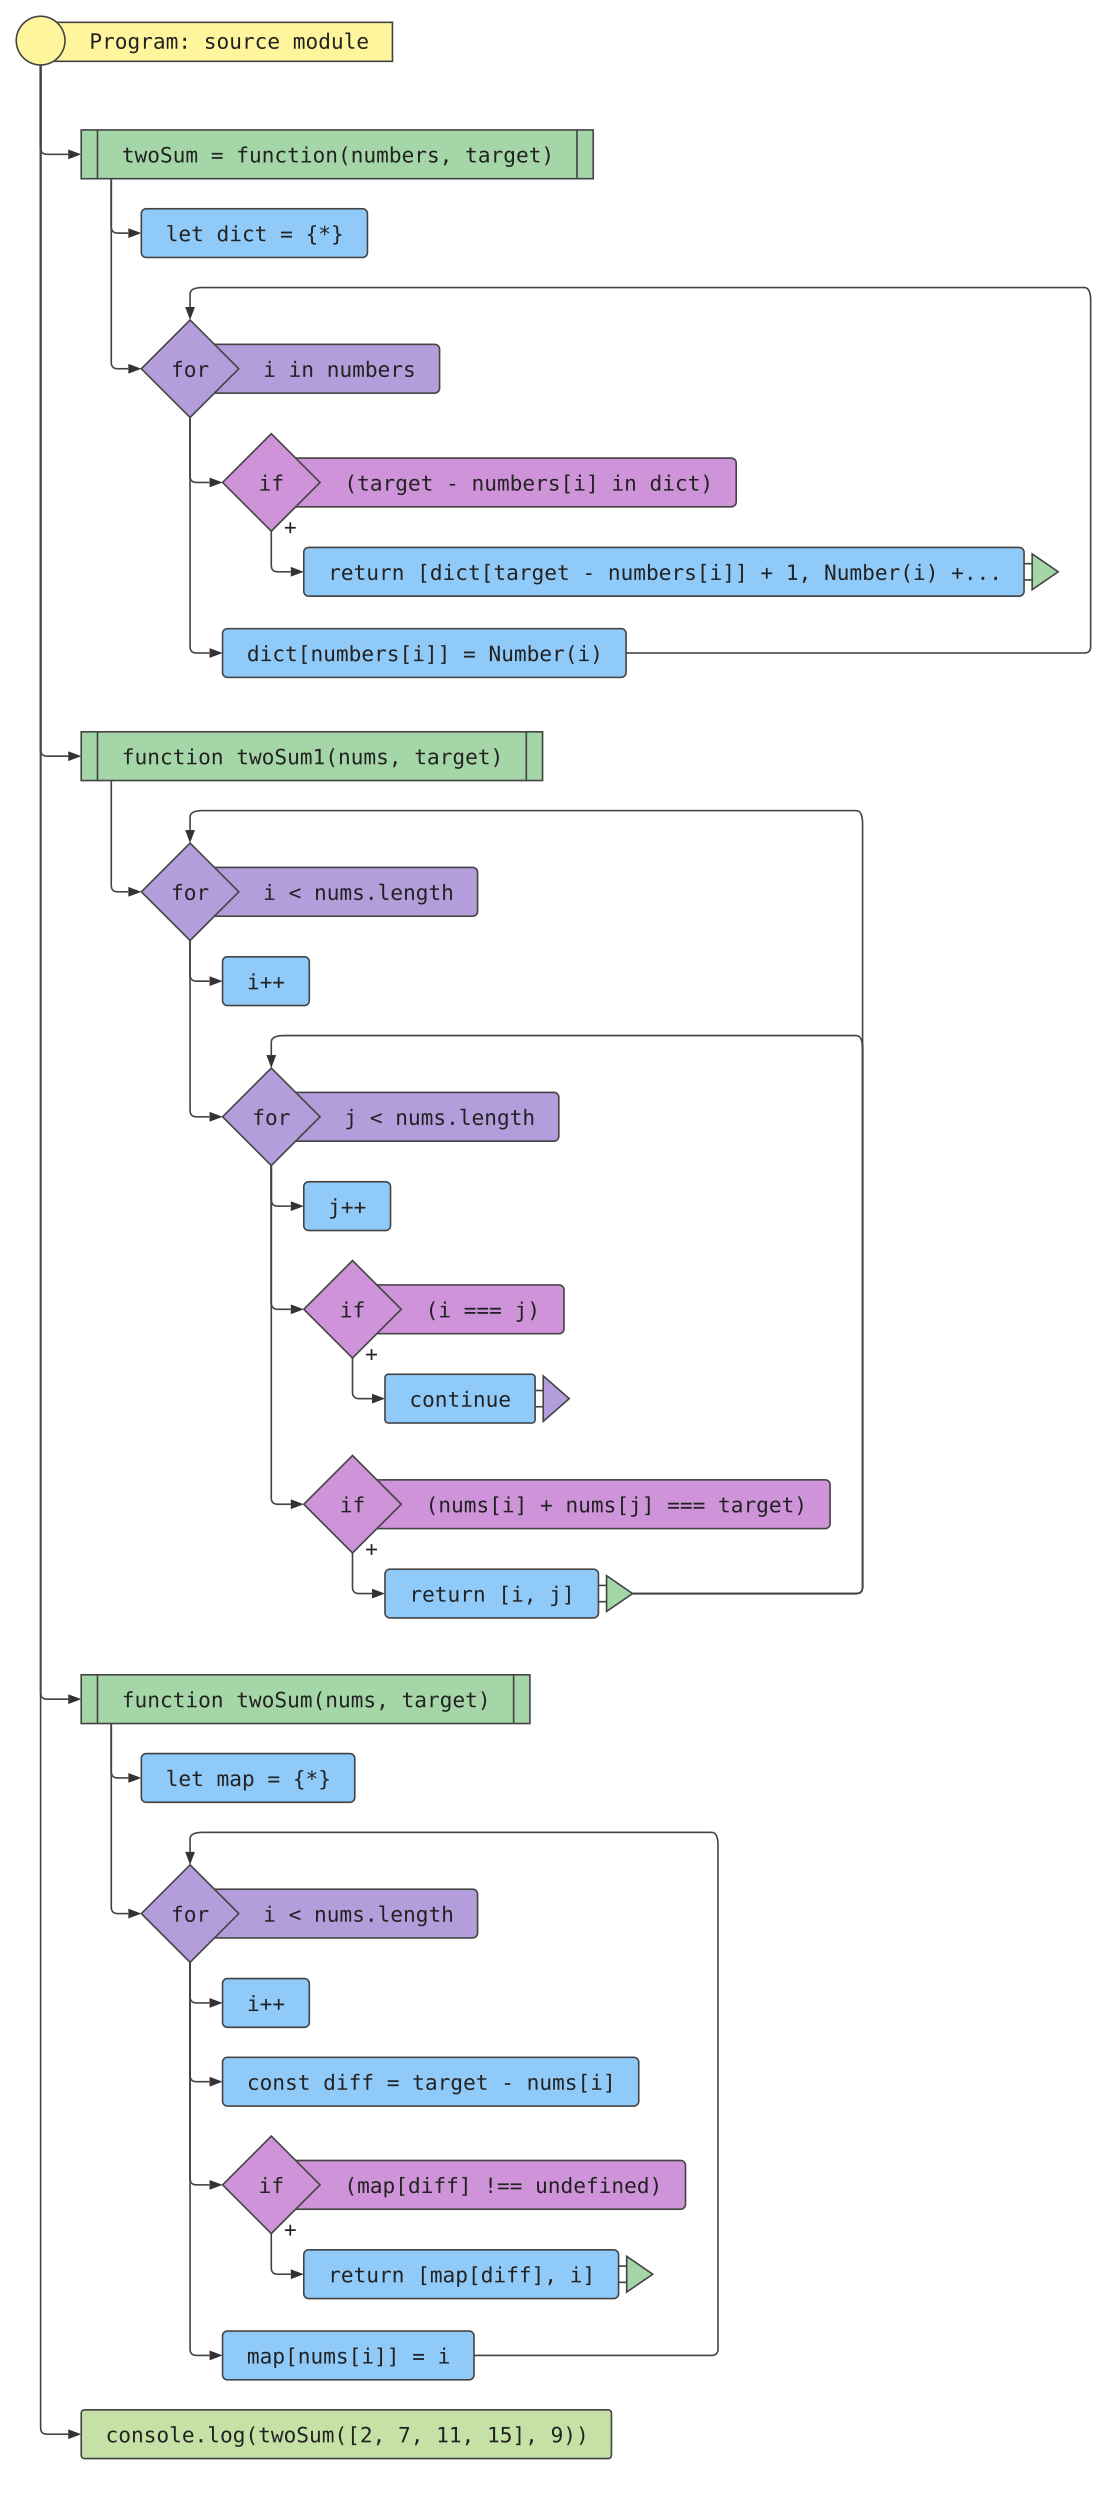
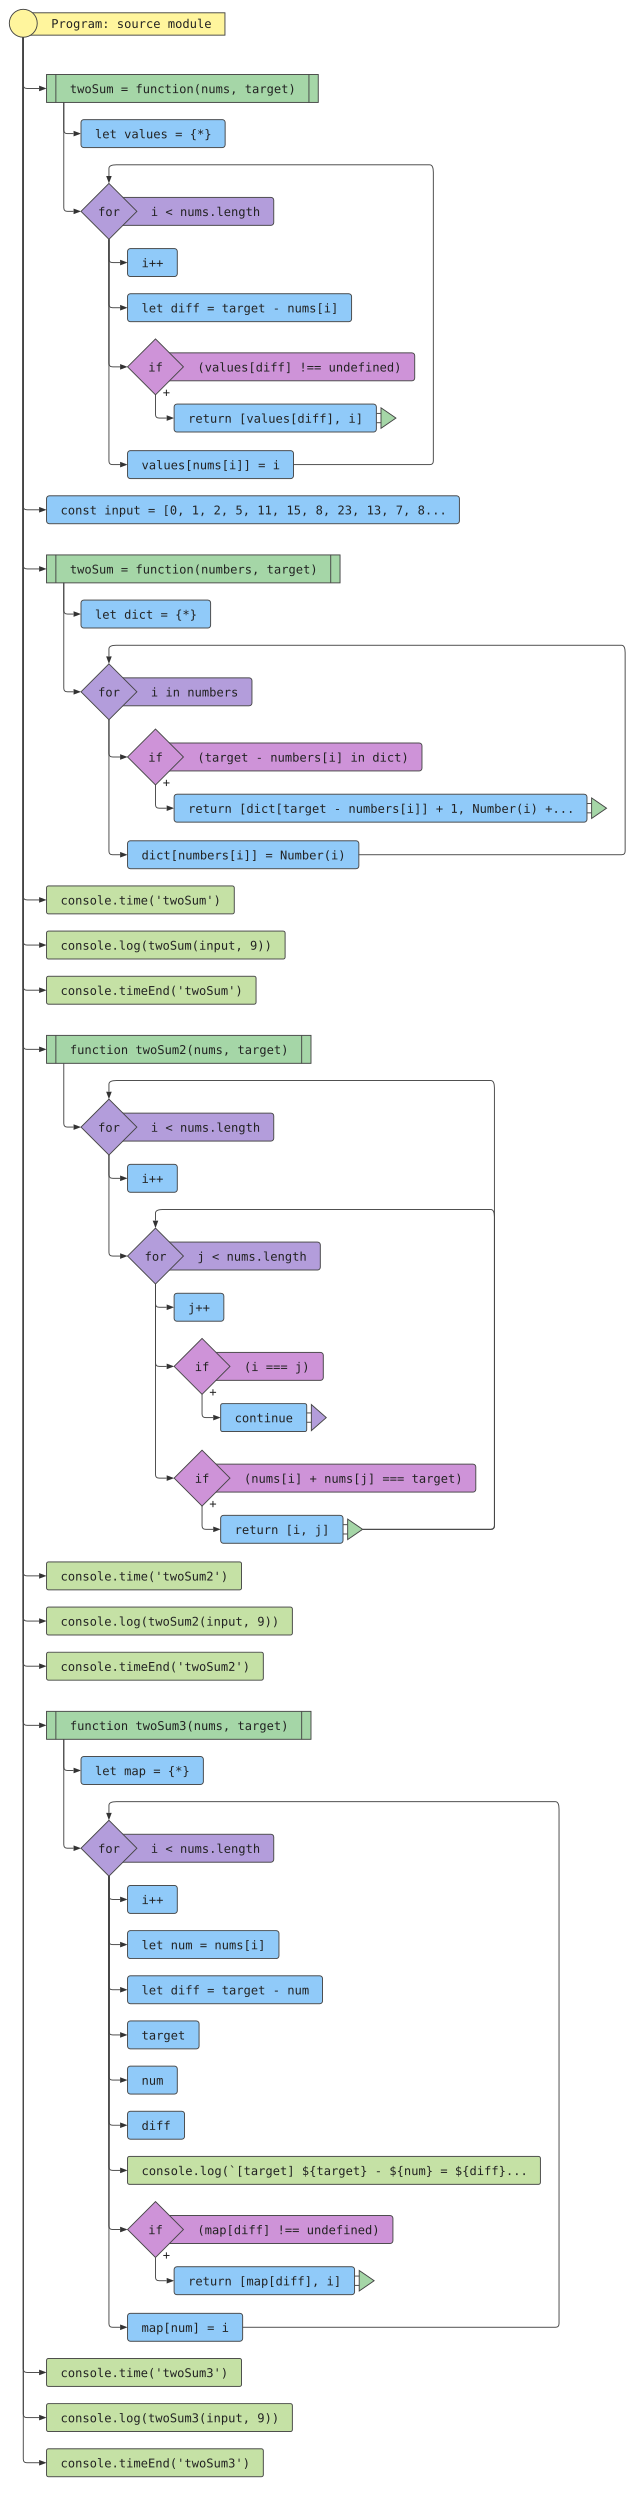
- <svg xmlns="http://www.w3.org/2000/svg" width="677" height="1539">
-   <g>
-     <rect x="50" y="80" width="315.2" height="30" style="fill:#a5d6a7; stroke:#444; stroke-width:1" />
+ <svg xmlns="http://www.w3.org/2000/svg" width="677" height="2685">
+   <g>
+     <rect x="50" y="80" width="291.8" height="30" style="fill:#a5d6a7; stroke:#444; stroke-width:1" />
    <line x1="60" y1="80" x2="60" y2="110" style="fill:#a5d6a7; stroke:#444; stroke-width:1" />
-     <line x1="355.2" y1="80" x2="355.2" y2="110" style="fill:#a5d6a7; stroke:#444; stroke-width:1" />
+     <line x1="331.8" y1="80" x2="331.8" y2="110" style="fill:#a5d6a7; stroke:#444; stroke-width:1" />
    <text x="75" y="100" font-family="monospace" font-size="13" fill="#222">
-       <tspan x="75" y="100">twoSum = function(numbers, target)</tspan>
-     </text>
-   </g>
-   <g>
-     <rect x="87" y="128.5" width="139.2" height="30" rx="3" ry="3" style="fill:#90caf9; stroke:#444; stroke-width:1" />
+       <tspan x="75" y="100">twoSum = function(nums, target)</tspan>
+     </text>
+   </g>
+   <g>
+     <rect x="87" y="128.5" width="154.8" height="30" rx="3" ry="3" style="fill:#90caf9; stroke:#444; stroke-width:1" />
    <text x="102" y="148.5" font-family="monospace" font-size="13" fill="#222">
-       <tspan x="102" y="148.5">let dict = {*}</tspan>
-     </text>
-   </g>
-   <g>
-     <rect x="117" y="212" width="153.6" height="30" rx="3" ry="3" style="fill:#b39ddb; stroke:#444; stroke-width:1" />
+       <tspan x="102" y="148.5">let values = {*}</tspan>
+     </text>
+   </g>
+   <g>
+     <rect x="117" y="212" width="177" height="30" rx="3" ry="3" style="fill:#b39ddb; stroke:#444; stroke-width:1" />
    <polygon points="87,227 117,197 147,227 117,257" style="fill:#b39ddb; stroke:#444; stroke-width:1" />
    <text x="162" y="232" font-family="monospace" font-size="13" fill="#222">
-       <tspan x="162" y="232">i in numbers</tspan>
+       <tspan x="162" y="232">i &lt; nums.length</tspan>
    </text>
    <text x="105.3" y="232" font-family="monospace" font-size="13" fill="#222">for</text>
  </g>
  <g>
-     <rect x="167" y="282" width="286.2" height="30" rx="3" ry="3" style="fill:#ce93d8; stroke:#444; stroke-width:1" />
-     <polygon points="137,297 167,267 197,297 167,327" style="fill:#ce93d8; stroke:#444; stroke-width:1" />
-     <text x="212" y="302" font-family="monospace" font-size="13" fill="#222">
-       <tspan x="212" y="302">(target - numbers[i] in dict)</tspan>
-     </text>
-     <text x="159.2" y="302" font-family="monospace" font-size="13" fill="#222">if</text>
-     <text x="174.8" y="328.95" font-family="monospace" font-size="13" fill="#222">+</text>
-   </g>
-   <g>
-     <rect x="187" y="337" width="443.4" height="30" rx="3" ry="3" style="fill:#90caf9; stroke:#444; stroke-width:1" />
-     <line x1="630.4" y1="347" x2="635.4" y2="347" style="fill:#a5d6a7; stroke:#444; stroke-width:1" />
-     <line x1="630.4" y1="357" x2="635.4" y2="357" style="fill:#a5d6a7; stroke:#444; stroke-width:1" />
-     <path d="M635.4, 341 L651.4, 352 L635.4, 363 Z" fill="#a5d6a7" stroke="#444" stroke-width="1" />
-     <text x="202" y="357" font-family="monospace" font-size="13" fill="#222">
-       <tspan x="202" y="357">return [dict[target - numbers[i]] + 1, Number(i) +...</tspan>
-     </text>
-   </g>
-   <g>
-     <rect x="137" y="387" width="248.4" height="30" rx="3" ry="3" style="fill:#90caf9; stroke:#444; stroke-width:1" />
-     <text x="152" y="407" font-family="monospace" font-size="13" fill="#222">
-       <tspan x="152" y="407">dict[numbers[i]] = Number(i)</tspan>
-     </text>
-   </g>
-   <g>
-     <rect x="50" y="450.5" width="284" height="30" style="fill:#a5d6a7; stroke:#444; stroke-width:1" />
-     <line x1="60" y1="450.5" x2="60" y2="480.5" style="fill:#a5d6a7; stroke:#444; stroke-width:1" />
-     <line x1="324" y1="450.5" x2="324" y2="480.5" style="fill:#a5d6a7; stroke:#444; stroke-width:1" />
-     <text x="75" y="470.5" font-family="monospace" font-size="13" fill="#222">
-       <tspan x="75" y="470.5">function twoSum1(nums, target)</tspan>
-     </text>
-   </g>
-   <g>
-     <rect x="117" y="534" width="177" height="30" rx="3" ry="3" style="fill:#b39ddb; stroke:#444; stroke-width:1" />
-     <polygon points="87,549 117,519 147,549 117,579" style="fill:#b39ddb; stroke:#444; stroke-width:1" />
-     <text x="162" y="554" font-family="monospace" font-size="13" fill="#222">
-       <tspan x="162" y="554">i &lt; nums.length</tspan>
-     </text>
-     <text x="105.3" y="554" font-family="monospace" font-size="13" fill="#222">for</text>
-   </g>
-   <g>
-     <rect x="137" y="589" width="53.4" height="30" rx="3" ry="3" style="fill:#90caf9; stroke:#444; stroke-width:1" />
-     <text x="152" y="609" font-family="monospace" font-size="13" fill="#222">
-       <tspan x="152" y="609">i++</tspan>
-     </text>
-   </g>
-   <g>
-     <rect x="167" y="672.5" width="177" height="30" rx="3" ry="3" style="fill:#b39ddb; stroke:#444; stroke-width:1" />
-     <polygon points="137,687.5 167,657.5 197,687.5 167,717.5" style="fill:#b39ddb; stroke:#444; stroke-width:1" />
-     <text x="212" y="692.5" font-family="monospace" font-size="13" fill="#222">
-       <tspan x="212" y="692.5">j &lt; nums.length</tspan>
-     </text>
-     <text x="155.3" y="692.5" font-family="monospace" font-size="13" fill="#222">for</text>
-   </g>
-   <g>
-     <rect x="187" y="727.5" width="53.4" height="30" rx="3" ry="3" style="fill:#90caf9; stroke:#444; stroke-width:1" />
-     <text x="202" y="747.5" font-family="monospace" font-size="13" fill="#222">
-       <tspan x="202" y="747.5">j++</tspan>
-     </text>
-   </g>
-   <g>
-     <rect x="217" y="791" width="130.2" height="30" rx="3" ry="3" style="fill:#ce93d8; stroke:#444; stroke-width:1" />
-     <polygon points="187,806 217,776 247,806 217,836" style="fill:#ce93d8; stroke:#444; stroke-width:1" />
-     <text x="262" y="811" font-family="monospace" font-size="13" fill="#222">
-       <tspan x="262" y="811">(i === j)</tspan>
-     </text>
-     <text x="209.2" y="811" font-family="monospace" font-size="13" fill="#222">if</text>
-     <text x="224.8" y="837.95" font-family="monospace" font-size="13" fill="#222">+</text>
-   </g>
-   <g>
-     <rect x="237" y="846" width="92.4" height="30" rx="2" ry="2" style="fill:#90caf9; stroke:#444; stroke-width:1" />
-     <line x1="329.4" y1="856" x2="334.4" y2="856" style="fill:#b39ddb; stroke:#444; stroke-width:1" />
-     <line x1="329.4" y1="866" x2="334.4" y2="866" style="fill:#b39ddb; stroke:#444; stroke-width:1" />
-     <path d="M334.4, 847 L350.4, 861 L334.4, 875 Z" fill="#b39ddb" stroke="#444" stroke-width="1" />
-     <text x="252" y="866" font-family="monospace" font-size="13" fill="#222">
-       <tspan x="252" y="866">continue</tspan>
-     </text>
-   </g>
-   <g>
-     <rect x="217" y="911" width="294" height="30" rx="3" ry="3" style="fill:#ce93d8; stroke:#444; stroke-width:1" />
-     <polygon points="187,926 217,896 247,926 217,956" style="fill:#ce93d8; stroke:#444; stroke-width:1" />
-     <text x="262" y="931" font-family="monospace" font-size="13" fill="#222">
-       <tspan x="262" y="931">(nums[i] + nums[j] === target)</tspan>
-     </text>
-     <text x="209.2" y="931" font-family="monospace" font-size="13" fill="#222">if</text>
-     <text x="224.8" y="957.95" font-family="monospace" font-size="13" fill="#222">+</text>
-   </g>
-   <g>
-     <rect x="237" y="966" width="131.4" height="30" rx="3" ry="3" style="fill:#90caf9; stroke:#444; stroke-width:1" />
-     <line x1="368.4" y1="976" x2="373.4" y2="976" style="fill:#a5d6a7; stroke:#444; stroke-width:1" />
-     <line x1="368.4" y1="986" x2="373.4" y2="986" style="fill:#a5d6a7; stroke:#444; stroke-width:1" />
-     <path d="M373.4, 970 L389.4, 981 L373.4, 992 Z" fill="#a5d6a7" stroke="#444" stroke-width="1" />
-     <text x="252" y="986" font-family="monospace" font-size="13" fill="#222">
-       <tspan x="252" y="986">return [i, j]</tspan>
-     </text>
-   </g>
-   <g>
-     <rect x="50" y="1031" width="276.2" height="30" style="fill:#a5d6a7; stroke:#444; stroke-width:1" />
-     <line x1="60" y1="1031" x2="60" y2="1061" style="fill:#a5d6a7; stroke:#444; stroke-width:1" />
-     <line x1="316.2" y1="1031" x2="316.2" y2="1061" style="fill:#a5d6a7; stroke:#444; stroke-width:1" />
-     <text x="75" y="1051" font-family="monospace" font-size="13" fill="#222">
-       <tspan x="75" y="1051">function twoSum(nums, target)</tspan>
-     </text>
-   </g>
-   <g>
-     <rect x="87" y="1079.5" width="131.4" height="30" rx="3" ry="3" style="fill:#90caf9; stroke:#444; stroke-width:1" />
-     <text x="102" y="1099.5" font-family="monospace" font-size="13" fill="#222">
-       <tspan x="102" y="1099.5">let map = {*}</tspan>
-     </text>
-   </g>
-   <g>
-     <rect x="117" y="1163" width="177" height="30" rx="3" ry="3" style="fill:#b39ddb; stroke:#444; stroke-width:1" />
-     <polygon points="87,1178 117,1148 147,1178 117,1208" style="fill:#b39ddb; stroke:#444; stroke-width:1" />
-     <text x="162" y="1183" font-family="monospace" font-size="13" fill="#222">
-       <tspan x="162" y="1183">i &lt; nums.length</tspan>
-     </text>
-     <text x="105.3" y="1183" font-family="monospace" font-size="13" fill="#222">for</text>
-   </g>
-   <g>
-     <rect x="137" y="1218" width="53.4" height="30" rx="3" ry="3" style="fill:#90caf9; stroke:#444; stroke-width:1" />
-     <text x="152" y="1238" font-family="monospace" font-size="13" fill="#222">
-       <tspan x="152" y="1238">i++</tspan>
-     </text>
-   </g>
-   <g>
-     <rect x="137" y="1266.5" width="256.2" height="30" rx="3" ry="3" style="fill:#90caf9; stroke:#444; stroke-width:1" />
-     <text x="152" y="1286.5" font-family="monospace" font-size="13" fill="#222">
-       <tspan x="152" y="1286.5">const diff = target - nums[i]</tspan>
-     </text>
-   </g>
-   <g>
-     <rect x="167" y="1330" width="255" height="30" rx="3" ry="3" style="fill:#ce93d8; stroke:#444; stroke-width:1" />
-     <polygon points="137,1345 167,1315 197,1345 167,1375" style="fill:#ce93d8; stroke:#444; stroke-width:1" />
-     <text x="212" y="1350" font-family="monospace" font-size="13" fill="#222">
-       <tspan x="212" y="1350">(map[diff] !== undefined)</tspan>
-     </text>
-     <text x="159.2" y="1350" font-family="monospace" font-size="13" fill="#222">if</text>
-     <text x="174.8" y="1376.95" font-family="monospace" font-size="13" fill="#222">+</text>
-   </g>
-   <g>
-     <rect x="187" y="1385" width="193.8" height="30" rx="3" ry="3" style="fill:#90caf9; stroke:#444; stroke-width:1" />
-     <line x1="380.8" y1="1395" x2="385.8" y2="1395" style="fill:#a5d6a7; stroke:#444; stroke-width:1" />
-     <line x1="380.8" y1="1405" x2="385.8" y2="1405" style="fill:#a5d6a7; stroke:#444; stroke-width:1" />
-     <path d="M385.8, 1389 L401.8, 1400 L385.8, 1411 Z" fill="#a5d6a7" stroke="#444" stroke-width="1" />
-     <text x="202" y="1405" font-family="monospace" font-size="13" fill="#222">
-       <tspan x="202" y="1405">return [map[diff], i]</tspan>
-     </text>
-   </g>
-   <g>
-     <rect x="137" y="1435" width="154.8" height="30" rx="3" ry="3" style="fill:#90caf9; stroke:#444; stroke-width:1" />
-     <text x="152" y="1455" font-family="monospace" font-size="13" fill="#222">
-       <tspan x="152" y="1455">map[nums[i]] = i</tspan>
-     </text>
-   </g>
-   <g>
-     <rect x="50" y="1483.5" width="326.4" height="30" rx="2" ry="2" style="fill:#C5E1A5; stroke:#444; stroke-width:1" />
-     <text x="65" y="1503.5" font-family="monospace" font-size="13" fill="#222">
-       <tspan x="65" y="1503.5">console.log(twoSum([2, 7, 11, 15], 9))</tspan>
+     <rect x="137" y="267" width="53.4" height="30" rx="3" ry="3" style="fill:#90caf9; stroke:#444; stroke-width:1" />
+     <text x="152" y="287" font-family="monospace" font-size="13" fill="#222">
+       <tspan x="152" y="287">i++</tspan>
+     </text>
+   </g>
+   <g>
+     <rect x="137" y="315.5" width="240.6" height="30" rx="3" ry="3" style="fill:#90caf9; stroke:#444; stroke-width:1" />
+     <text x="152" y="335.5" font-family="monospace" font-size="13" fill="#222">
+       <tspan x="152" y="335.5">let diff = target - nums[i]</tspan>
+     </text>
+   </g>
+   <g>
+     <rect x="167" y="379" width="278.4" height="30" rx="3" ry="3" style="fill:#ce93d8; stroke:#444; stroke-width:1" />
+     <polygon points="137,394 167,364 197,394 167,424" style="fill:#ce93d8; stroke:#444; stroke-width:1" />
+     <text x="212" y="399" font-family="monospace" font-size="13" fill="#222">
+       <tspan x="212" y="399">(values[diff] !== undefined)</tspan>
+     </text>
+     <text x="159.2" y="399" font-family="monospace" font-size="13" fill="#222">if</text>
+     <text x="174.8" y="425.95" font-family="monospace" font-size="13" fill="#222">+</text>
+   </g>
+   <g>
+     <rect x="187" y="434" width="217.2" height="30" rx="3" ry="3" style="fill:#90caf9; stroke:#444; stroke-width:1" />
+     <line x1="404.2" y1="444" x2="409.2" y2="444" style="fill:#a5d6a7; stroke:#444; stroke-width:1" />
+     <line x1="404.2" y1="454" x2="409.2" y2="454" style="fill:#a5d6a7; stroke:#444; stroke-width:1" />
+     <path d="M409.2, 438 L425.2, 449 L409.2, 460 Z" fill="#a5d6a7" stroke="#444" stroke-width="1" />
+     <text x="202" y="454" font-family="monospace" font-size="13" fill="#222">
+       <tspan x="202" y="454">return [values[diff], i]</tspan>
+     </text>
+   </g>
+   <g>
+     <rect x="137" y="484" width="178.2" height="30" rx="3" ry="3" style="fill:#90caf9; stroke:#444; stroke-width:1" />
+     <text x="152" y="504" font-family="monospace" font-size="13" fill="#222">
+       <tspan x="152" y="504">values[nums[i]] = i</tspan>
+     </text>
+   </g>
+   <g>
+     <rect x="50" y="532.5" width="443.4" height="30" rx="3" ry="3" style="fill:#90caf9; stroke:#444; stroke-width:1" />
+     <text x="65" y="552.5" font-family="monospace" font-size="13" fill="#222">
+       <tspan x="65" y="552.5">const input = [0, 1, 2, 5, 11, 15, 8, 23, 13, 7, 8...</tspan>
+     </text>
+   </g>
+   <g>
+     <rect x="50" y="596" width="315.2" height="30" style="fill:#a5d6a7; stroke:#444; stroke-width:1" />
+     <line x1="60" y1="596" x2="60" y2="626" style="fill:#a5d6a7; stroke:#444; stroke-width:1" />
+     <line x1="355.2" y1="596" x2="355.2" y2="626" style="fill:#a5d6a7; stroke:#444; stroke-width:1" />
+     <text x="75" y="616" font-family="monospace" font-size="13" fill="#222">
+       <tspan x="75" y="616">twoSum = function(numbers, target)</tspan>
+     </text>
+   </g>
+   <g>
+     <rect x="87" y="644.5" width="139.2" height="30" rx="3" ry="3" style="fill:#90caf9; stroke:#444; stroke-width:1" />
+     <text x="102" y="664.5" font-family="monospace" font-size="13" fill="#222">
+       <tspan x="102" y="664.5">let dict = {*}</tspan>
+     </text>
+   </g>
+   <g>
+     <rect x="117" y="728" width="153.6" height="30" rx="3" ry="3" style="fill:#b39ddb; stroke:#444; stroke-width:1" />
+     <polygon points="87,743 117,713 147,743 117,773" style="fill:#b39ddb; stroke:#444; stroke-width:1" />
+     <text x="162" y="748" font-family="monospace" font-size="13" fill="#222">
+       <tspan x="162" y="748">i in numbers</tspan>
+     </text>
+     <text x="105.3" y="748" font-family="monospace" font-size="13" fill="#222">for</text>
+   </g>
+   <g>
+     <rect x="167" y="798" width="286.2" height="30" rx="3" ry="3" style="fill:#ce93d8; stroke:#444; stroke-width:1" />
+     <polygon points="137,813 167,783 197,813 167,843" style="fill:#ce93d8; stroke:#444; stroke-width:1" />
+     <text x="212" y="818" font-family="monospace" font-size="13" fill="#222">
+       <tspan x="212" y="818">(target - numbers[i] in dict)</tspan>
+     </text>
+     <text x="159.2" y="818" font-family="monospace" font-size="13" fill="#222">if</text>
+     <text x="174.8" y="844.95" font-family="monospace" font-size="13" fill="#222">+</text>
+   </g>
+   <g>
+     <rect x="187" y="853" width="443.4" height="30" rx="3" ry="3" style="fill:#90caf9; stroke:#444; stroke-width:1" />
+     <line x1="630.4" y1="863" x2="635.4" y2="863" style="fill:#a5d6a7; stroke:#444; stroke-width:1" />
+     <line x1="630.4" y1="873" x2="635.4" y2="873" style="fill:#a5d6a7; stroke:#444; stroke-width:1" />
+     <path d="M635.4, 857 L651.4, 868 L635.4, 879 Z" fill="#a5d6a7" stroke="#444" stroke-width="1" />
+     <text x="202" y="873" font-family="monospace" font-size="13" fill="#222">
+       <tspan x="202" y="873">return [dict[target - numbers[i]] + 1, Number(i) +...</tspan>
+     </text>
+   </g>
+   <g>
+     <rect x="137" y="903" width="248.4" height="30" rx="3" ry="3" style="fill:#90caf9; stroke:#444; stroke-width:1" />
+     <text x="152" y="923" font-family="monospace" font-size="13" fill="#222">
+       <tspan x="152" y="923">dict[numbers[i]] = Number(i)</tspan>
+     </text>
+   </g>
+   <g>
+     <rect x="50" y="951.5" width="201.6" height="30" rx="2" ry="2" style="fill:#C5E1A5; stroke:#444; stroke-width:1" />
+     <text x="65" y="971.5" font-family="monospace" font-size="13" fill="#222">
+       <tspan x="65" y="971.5">console.time('twoSum')</tspan>
+     </text>
+   </g>
+   <g>
+     <rect x="50" y="1000" width="256.2" height="30" rx="2" ry="2" style="fill:#C5E1A5; stroke:#444; stroke-width:1" />
+     <text x="65" y="1020" font-family="monospace" font-size="13" fill="#222">
+       <tspan x="65" y="1020">console.log(twoSum(input, 9))</tspan>
+     </text>
+   </g>
+   <g>
+     <rect x="50" y="1048.5" width="225" height="30" rx="2" ry="2" style="fill:#C5E1A5; stroke:#444; stroke-width:1" />
+     <text x="65" y="1068.5" font-family="monospace" font-size="13" fill="#222">
+       <tspan x="65" y="1068.5">console.timeEnd('twoSum')</tspan>
+     </text>
+   </g>
+   <g>
+     <rect x="50" y="1112" width="284" height="30" style="fill:#a5d6a7; stroke:#444; stroke-width:1" />
+     <line x1="60" y1="1112" x2="60" y2="1142" style="fill:#a5d6a7; stroke:#444; stroke-width:1" />
+     <line x1="324" y1="1112" x2="324" y2="1142" style="fill:#a5d6a7; stroke:#444; stroke-width:1" />
+     <text x="75" y="1132" font-family="monospace" font-size="13" fill="#222">
+       <tspan x="75" y="1132">function twoSum2(nums, target)</tspan>
+     </text>
+   </g>
+   <g>
+     <rect x="117" y="1195.5" width="177" height="30" rx="3" ry="3" style="fill:#b39ddb; stroke:#444; stroke-width:1" />
+     <polygon points="87,1210.5 117,1180.5 147,1210.5 117,1240.5" style="fill:#b39ddb; stroke:#444; stroke-width:1" />
+     <text x="162" y="1215.5" font-family="monospace" font-size="13" fill="#222">
+       <tspan x="162" y="1215.5">i &lt; nums.length</tspan>
+     </text>
+     <text x="105.3" y="1215.5" font-family="monospace" font-size="13" fill="#222">for</text>
+   </g>
+   <g>
+     <rect x="137" y="1250.5" width="53.4" height="30" rx="3" ry="3" style="fill:#90caf9; stroke:#444; stroke-width:1" />
+     <text x="152" y="1270.5" font-family="monospace" font-size="13" fill="#222">
+       <tspan x="152" y="1270.5">i++</tspan>
+     </text>
+   </g>
+   <g>
+     <rect x="167" y="1334" width="177" height="30" rx="3" ry="3" style="fill:#b39ddb; stroke:#444; stroke-width:1" />
+     <polygon points="137,1349 167,1319 197,1349 167,1379" style="fill:#b39ddb; stroke:#444; stroke-width:1" />
+     <text x="212" y="1354" font-family="monospace" font-size="13" fill="#222">
+       <tspan x="212" y="1354">j &lt; nums.length</tspan>
+     </text>
+     <text x="155.3" y="1354" font-family="monospace" font-size="13" fill="#222">for</text>
+   </g>
+   <g>
+     <rect x="187" y="1389" width="53.4" height="30" rx="3" ry="3" style="fill:#90caf9; stroke:#444; stroke-width:1" />
+     <text x="202" y="1409" font-family="monospace" font-size="13" fill="#222">
+       <tspan x="202" y="1409">j++</tspan>
+     </text>
+   </g>
+   <g>
+     <rect x="217" y="1452.5" width="130.2" height="30" rx="3" ry="3" style="fill:#ce93d8; stroke:#444; stroke-width:1" />
+     <polygon points="187,1467.5 217,1437.5 247,1467.5 217,1497.5" style="fill:#ce93d8; stroke:#444; stroke-width:1" />
+     <text x="262" y="1472.5" font-family="monospace" font-size="13" fill="#222">
+       <tspan x="262" y="1472.5">(i === j)</tspan>
+     </text>
+     <text x="209.2" y="1472.5" font-family="monospace" font-size="13" fill="#222">if</text>
+     <text x="224.8" y="1499.45" font-family="monospace" font-size="13" fill="#222">+</text>
+   </g>
+   <g>
+     <rect x="237" y="1507.5" width="92.4" height="30" rx="2" ry="2" style="fill:#90caf9; stroke:#444; stroke-width:1" />
+     <line x1="329.4" y1="1517.5" x2="334.4" y2="1517.5" style="fill:#b39ddb; stroke:#444; stroke-width:1" />
+     <line x1="329.4" y1="1527.5" x2="334.4" y2="1527.5" style="fill:#b39ddb; stroke:#444; stroke-width:1" />
+     <path d="M334.4, 1508.5 L350.4, 1522.5 L334.4, 1536.5 Z" fill="#b39ddb" stroke="#444" stroke-width="1" />
+     <text x="252" y="1527.5" font-family="monospace" font-size="13" fill="#222">
+       <tspan x="252" y="1527.5">continue</tspan>
+     </text>
+   </g>
+   <g>
+     <rect x="217" y="1572.5" width="294" height="30" rx="3" ry="3" style="fill:#ce93d8; stroke:#444; stroke-width:1" />
+     <polygon points="187,1587.5 217,1557.5 247,1587.5 217,1617.5" style="fill:#ce93d8; stroke:#444; stroke-width:1" />
+     <text x="262" y="1592.5" font-family="monospace" font-size="13" fill="#222">
+       <tspan x="262" y="1592.5">(nums[i] + nums[j] === target)</tspan>
+     </text>
+     <text x="209.2" y="1592.5" font-family="monospace" font-size="13" fill="#222">if</text>
+     <text x="224.8" y="1619.45" font-family="monospace" font-size="13" fill="#222">+</text>
+   </g>
+   <g>
+     <rect x="237" y="1627.5" width="131.4" height="30" rx="3" ry="3" style="fill:#90caf9; stroke:#444; stroke-width:1" />
+     <line x1="368.4" y1="1637.5" x2="373.4" y2="1637.5" style="fill:#a5d6a7; stroke:#444; stroke-width:1" />
+     <line x1="368.4" y1="1647.5" x2="373.4" y2="1647.5" style="fill:#a5d6a7; stroke:#444; stroke-width:1" />
+     <path d="M373.4, 1631.5 L389.4, 1642.5 L373.4, 1653.5 Z" fill="#a5d6a7" stroke="#444" stroke-width="1" />
+     <text x="252" y="1647.5" font-family="monospace" font-size="13" fill="#222">
+       <tspan x="252" y="1647.5">return [i, j]</tspan>
+     </text>
+   </g>
+   <g>
+     <rect x="50" y="1677.5" width="209.4" height="30" rx="2" ry="2" style="fill:#C5E1A5; stroke:#444; stroke-width:1" />
+     <text x="65" y="1697.5" font-family="monospace" font-size="13" fill="#222">
+       <tspan x="65" y="1697.5">console.time('twoSum2')</tspan>
+     </text>
+   </g>
+   <g>
+     <rect x="50" y="1726" width="264" height="30" rx="2" ry="2" style="fill:#C5E1A5; stroke:#444; stroke-width:1" />
+     <text x="65" y="1746" font-family="monospace" font-size="13" fill="#222">
+       <tspan x="65" y="1746">console.log(twoSum2(input, 9))</tspan>
+     </text>
+   </g>
+   <g>
+     <rect x="50" y="1774.5" width="232.8" height="30" rx="2" ry="2" style="fill:#C5E1A5; stroke:#444; stroke-width:1" />
+     <text x="65" y="1794.5" font-family="monospace" font-size="13" fill="#222">
+       <tspan x="65" y="1794.5">console.timeEnd('twoSum2')</tspan>
+     </text>
+   </g>
+   <g>
+     <rect x="50" y="1838" width="284" height="30" style="fill:#a5d6a7; stroke:#444; stroke-width:1" />
+     <line x1="60" y1="1838" x2="60" y2="1868" style="fill:#a5d6a7; stroke:#444; stroke-width:1" />
+     <line x1="324" y1="1838" x2="324" y2="1868" style="fill:#a5d6a7; stroke:#444; stroke-width:1" />
+     <text x="75" y="1858" font-family="monospace" font-size="13" fill="#222">
+       <tspan x="75" y="1858">function twoSum3(nums, target)</tspan>
+     </text>
+   </g>
+   <g>
+     <rect x="87" y="1886.5" width="131.4" height="30" rx="3" ry="3" style="fill:#90caf9; stroke:#444; stroke-width:1" />
+     <text x="102" y="1906.5" font-family="monospace" font-size="13" fill="#222">
+       <tspan x="102" y="1906.5">let map = {*}</tspan>
+     </text>
+   </g>
+   <g>
+     <rect x="117" y="1970" width="177" height="30" rx="3" ry="3" style="fill:#b39ddb; stroke:#444; stroke-width:1" />
+     <polygon points="87,1985 117,1955 147,1985 117,2015" style="fill:#b39ddb; stroke:#444; stroke-width:1" />
+     <text x="162" y="1990" font-family="monospace" font-size="13" fill="#222">
+       <tspan x="162" y="1990">i &lt; nums.length</tspan>
+     </text>
+     <text x="105.3" y="1990" font-family="monospace" font-size="13" fill="#222">for</text>
+   </g>
+   <g>
+     <rect x="137" y="2025" width="53.4" height="30" rx="3" ry="3" style="fill:#90caf9; stroke:#444; stroke-width:1" />
+     <text x="152" y="2045" font-family="monospace" font-size="13" fill="#222">
+       <tspan x="152" y="2045">i++</tspan>
+     </text>
+   </g>
+   <g>
+     <rect x="137" y="2073.5" width="162.6" height="30" rx="3" ry="3" style="fill:#90caf9; stroke:#444; stroke-width:1" />
+     <text x="152" y="2093.5" font-family="monospace" font-size="13" fill="#222">
+       <tspan x="152" y="2093.5">let num = nums[i]</tspan>
+     </text>
+   </g>
+   <g>
+     <rect x="137" y="2122" width="209.4" height="30" rx="3" ry="3" style="fill:#90caf9; stroke:#444; stroke-width:1" />
+     <text x="152" y="2142" font-family="monospace" font-size="13" fill="#222">
+       <tspan x="152" y="2142">let diff = target - num</tspan>
+     </text>
+   </g>
+   <g>
+     <rect x="137" y="2170.5" width="76.8" height="30" rx="3" ry="3" style="fill:#90caf9; stroke:#444; stroke-width:1" />
+     <text x="152" y="2190.5" font-family="monospace" font-size="13" fill="#222">
+       <tspan x="152" y="2190.5">target</tspan>
+     </text>
+   </g>
+   <g>
+     <rect x="137" y="2219" width="53.4" height="30" rx="3" ry="3" style="fill:#90caf9; stroke:#444; stroke-width:1" />
+     <text x="152" y="2239" font-family="monospace" font-size="13" fill="#222">
+       <tspan x="152" y="2239">num</tspan>
+     </text>
+   </g>
+   <g>
+     <rect x="137" y="2267.5" width="61.2" height="30" rx="3" ry="3" style="fill:#90caf9; stroke:#444; stroke-width:1" />
+     <text x="152" y="2287.5" font-family="monospace" font-size="13" fill="#222">
+       <tspan x="152" y="2287.5">diff</tspan>
+     </text>
+   </g>
+   <g>
+     <rect x="137" y="2316" width="443.4" height="30" rx="2" ry="2" style="fill:#C5E1A5; stroke:#444; stroke-width:1" />
+     <text x="152" y="2336" font-family="monospace" font-size="13" fill="#222">
+       <tspan x="152" y="2336">console.log(`[target] ${target} - ${num} = ${diff}...</tspan>
+     </text>
+   </g>
+   <g>
+     <rect x="167" y="2379.5" width="255" height="30" rx="3" ry="3" style="fill:#ce93d8; stroke:#444; stroke-width:1" />
+     <polygon points="137,2394.5 167,2364.5 197,2394.5 167,2424.5" style="fill:#ce93d8; stroke:#444; stroke-width:1" />
+     <text x="212" y="2399.5" font-family="monospace" font-size="13" fill="#222">
+       <tspan x="212" y="2399.5">(map[diff] !== undefined)</tspan>
+     </text>
+     <text x="159.2" y="2399.5" font-family="monospace" font-size="13" fill="#222">if</text>
+     <text x="174.8" y="2426.45" font-family="monospace" font-size="13" fill="#222">+</text>
+   </g>
+   <g>
+     <rect x="187" y="2434.5" width="193.8" height="30" rx="3" ry="3" style="fill:#90caf9; stroke:#444; stroke-width:1" />
+     <line x1="380.8" y1="2444.5" x2="385.8" y2="2444.5" style="fill:#a5d6a7; stroke:#444; stroke-width:1" />
+     <line x1="380.8" y1="2454.5" x2="385.8" y2="2454.5" style="fill:#a5d6a7; stroke:#444; stroke-width:1" />
+     <path d="M385.8, 2438.5 L401.8, 2449.5 L385.8, 2460.5 Z" fill="#a5d6a7" stroke="#444" stroke-width="1" />
+     <text x="202" y="2454.5" font-family="monospace" font-size="13" fill="#222">
+       <tspan x="202" y="2454.5">return [map[diff], i]</tspan>
+     </text>
+   </g>
+   <g>
+     <rect x="137" y="2484.5" width="123.6" height="30" rx="3" ry="3" style="fill:#90caf9; stroke:#444; stroke-width:1" />
+     <text x="152" y="2504.5" font-family="monospace" font-size="13" fill="#222">
+       <tspan x="152" y="2504.5">map[num] = i</tspan>
+     </text>
+   </g>
+   <g>
+     <rect x="50" y="2533" width="209.4" height="30" rx="2" ry="2" style="fill:#C5E1A5; stroke:#444; stroke-width:1" />
+     <text x="65" y="2553" font-family="monospace" font-size="13" fill="#222">
+       <tspan x="65" y="2553">console.time('twoSum3')</tspan>
+     </text>
+   </g>
+   <g>
+     <rect x="50" y="2581.5" width="264" height="30" rx="2" ry="2" style="fill:#C5E1A5; stroke:#444; stroke-width:1" />
+     <text x="65" y="2601.5" font-family="monospace" font-size="13" fill="#222">
+       <tspan x="65" y="2601.5">console.log(twoSum3(input, 9))</tspan>
+     </text>
+   </g>
+   <g>
+     <rect x="50" y="2630" width="232.8" height="30" rx="2" ry="2" style="fill:#C5E1A5; stroke:#444; stroke-width:1" />
+     <text x="65" y="2650" font-family="monospace" font-size="13" fill="#222">
+       <tspan x="65" y="2650">console.timeEnd('twoSum3')</tspan>
    </text>
  </g>
  <g>
    <rect x="25" y="13.75" width="216.6" height="24" style="fill:#fff59d; stroke:#444; stroke-width:1" />
    <circle cx="25" cy="25" r="15" style="fill:#fff59d; stroke:#444; stroke-width:1" />
    <text x="55" y="30" font-family="monospace" font-size="13" fill="#222">
      <tspan x="55" y="30">Program: source module</tspan>
    </text>
  </g>
  <g>
    <path d="M25, 40 L25 91 Q25 95                 29 95                 L42 95 " style="fill:none; stroke:#444; stroke-width:1" />
    <path d="M42, 92 L50, 95 L42, 98 Z" fill="#333" />
  </g>
  <g>
    <path d="M68.5, 110 L68.5 139.5 Q68.5 143.5                 72.5 143.5                 L79 143.5 " style="fill:none; stroke:#444; stroke-width:1" />
    <path d="M79, 140.5 L87, 143.5 L79, 146.5 Z" fill="#333" />
  </g>
  <g>
    <path d="M68.5, 110 L68.5 223 Q68.5 227                 72.5 227                 L79 227 " style="fill:none; stroke:#444; stroke-width:1" />
    <path d="M79, 224 L87, 227 L79, 230 Z" fill="#333" />
  </g>
  <g>
-     <path d="M117, 257 L117 293 Q117 297                 121 297                 L129 297 " style="fill:none; stroke:#444; stroke-width:1" />
-     <path d="M129, 294 L137, 297 L129, 300 Z" fill="#333" />
-   </g>
-   <g>
-     <path d="M167, 327 L167 348 Q167 352                 171 352                 L179 352 " style="fill:none; stroke:#444; stroke-width:1" />
-     <path d="M179, 349 L187, 352 L179, 355 Z" fill="#333" />
-   </g>
-   <g>
-     <path d="M117, 257 L117 398 Q117 402                 121 402                 L129 402 " style="fill:none; stroke:#444; stroke-width:1" />
-     <path d="M129, 399 L137, 402 L129, 405 Z" fill="#333" />
-   </g>
-   <g>
-     <path d="M385.4, 402 L667.4 402  Q671.4 402                 671.4 398                 L671.4 185 Q671.4 177                 667.4 177                 L125 177  Q117 177                 117 181                 L117 189" style="fill:none; stroke:#444; stroke-width:1" />
+     <path d="M117, 257 L117 278 Q117 282                 121 282                 L129 282 " style="fill:none; stroke:#444; stroke-width:1" />
+     <path d="M129, 279 L137, 282 L129, 285 Z" fill="#333" />
+   </g>
+   <g>
+     <path d="M117, 257 L117 326.5 Q117 330.5                 121 330.5                 L129 330.5 " style="fill:none; stroke:#444; stroke-width:1" />
+     <path d="M129, 327.5 L137, 330.5 L129, 333.5 Z" fill="#333" />
+   </g>
+   <g>
+     <path d="M117, 257 L117 390 Q117 394                 121 394                 L129 394 " style="fill:none; stroke:#444; stroke-width:1" />
+     <path d="M129, 391 L137, 394 L129, 397 Z" fill="#333" />
+   </g>
+   <g>
+     <path d="M167, 424 L167 445 Q167 449                 171 449                 L179 449 " style="fill:none; stroke:#444; stroke-width:1" />
+     <path d="M179, 446 L187, 449 L179, 452 Z" fill="#333" />
+   </g>
+   <g>
+     <path d="M117, 257 L117 495 Q117 499                 121 499                 L129 499 " style="fill:none; stroke:#444; stroke-width:1" />
+     <path d="M129, 496 L137, 499 L129, 502 Z" fill="#333" />
+   </g>
+   <g>
+     <path d="M315.2, 499 L461.4 499  Q465.4 499                 465.4 495                 L465.4 185 Q465.4 177                 461.4 177                 L125 177  Q117 177                 117 181                 L117 189" style="fill:none; stroke:#444; stroke-width:1" />
    <path d="M114, 189 L117, 197 L120, 189 Z" fill="#333" />
  </g>
  <g>
-     <path d="M25, 40 L25 461.5 Q25 465.5                 29 465.5                 L42 465.5 " style="fill:none; stroke:#444; stroke-width:1" />
-     <path d="M42, 462.5 L50, 465.5 L42, 468.5 Z" fill="#333" />
-   </g>
-   <g>
-     <path d="M68.5, 480.5 L68.5 545 Q68.5 549                 72.5 549                 L79 549 " style="fill:none; stroke:#444; stroke-width:1" />
-     <path d="M79, 546 L87, 549 L79, 552 Z" fill="#333" />
-   </g>
-   <g>
-     <path d="M117, 579 L117 600 Q117 604                 121 604                 L129 604 " style="fill:none; stroke:#444; stroke-width:1" />
-     <path d="M129, 601 L137, 604 L129, 607 Z" fill="#333" />
-   </g>
-   <g>
-     <path d="M117, 579 L117 683.5 Q117 687.5                 121 687.5                 L129 687.5 " style="fill:none; stroke:#444; stroke-width:1" />
-     <path d="M129, 684.5 L137, 687.5 L129, 690.5 Z" fill="#333" />
-   </g>
-   <g>
-     <path d="M167, 717.5 L167 738.5 Q167 742.5                 171 742.5                 L179 742.5 " style="fill:none; stroke:#444; stroke-width:1" />
-     <path d="M179, 739.5 L187, 742.5 L179, 745.5 Z" fill="#333" />
-   </g>
-   <g>
-     <path d="M167, 717.5 L167 802 Q167 806                 171 806                 L179 806 " style="fill:none; stroke:#444; stroke-width:1" />
-     <path d="M179, 803 L187, 806 L179, 809 Z" fill="#333" />
-   </g>
-   <g>
-     <path d="M217, 836 L217 857 Q217 861                 221 861                 L229 861 " style="fill:none; stroke:#444; stroke-width:1" />
-     <path d="M229, 858 L237, 861 L229, 864 Z" fill="#333" />
-   </g>
-   <g>
-     <path d="M167, 717.5 L167 922 Q167 926                 171 926                 L179 926 " style="fill:none; stroke:#444; stroke-width:1" />
-     <path d="M179, 923 L187, 926 L179, 929 Z" fill="#333" />
-   </g>
-   <g>
-     <path d="M217, 956 L217 977 Q217 981                 221 981                 L229 981 " style="fill:none; stroke:#444; stroke-width:1" />
-     <path d="M229, 978 L237, 981 L229, 984 Z" fill="#333" />
-   </g>
-   <g>
-     <path d="M389.4, 981 L527 981  Q531 981                 531 977                 L531 645.5 Q531 637.5                 527 637.5                 L175 637.5  Q167 637.5                 167 641.5                 L167 649.5" style="fill:none; stroke:#444; stroke-width:1" />
-     <path d="M164, 649.5 L167, 657.5 L170, 649.5 Z" fill="#333" />
-   </g>
-   <g>
-     <path d="M389.4, 981 L527 981  Q531 981                 531 977                 L531 507 Q531 499                 527 499                 L125 499  Q117 499                 117 503                 L117 511" style="fill:none; stroke:#444; stroke-width:1" />
-     <path d="M114, 511 L117, 519 L120, 511 Z" fill="#333" />
-   </g>
-   <g>
-     <path d="M25, 40 L25 1042 Q25 1046                 29 1046                 L42 1046 " style="fill:none; stroke:#444; stroke-width:1" />
-     <path d="M42, 1043 L50, 1046 L42, 1049 Z" fill="#333" />
-   </g>
-   <g>
-     <path d="M68.5, 1061 L68.5 1090.5 Q68.5 1094.5                 72.5 1094.5                 L79 1094.5 " style="fill:none; stroke:#444; stroke-width:1" />
-     <path d="M79, 1091.5 L87, 1094.5 L79, 1097.5 Z" fill="#333" />
-   </g>
-   <g>
-     <path d="M68.5, 1061 L68.5 1174 Q68.5 1178                 72.5 1178                 L79 1178 " style="fill:none; stroke:#444; stroke-width:1" />
-     <path d="M79, 1175 L87, 1178 L79, 1181 Z" fill="#333" />
-   </g>
-   <g>
-     <path d="M117, 1208 L117 1229 Q117 1233                 121 1233                 L129 1233 " style="fill:none; stroke:#444; stroke-width:1" />
-     <path d="M129, 1230 L137, 1233 L129, 1236 Z" fill="#333" />
-   </g>
-   <g>
-     <path d="M117, 1208 L117 1277.5 Q117 1281.5                 121 1281.5                 L129 1281.5 " style="fill:none; stroke:#444; stroke-width:1" />
-     <path d="M129, 1278.5 L137, 1281.5 L129, 1284.5 Z" fill="#333" />
-   </g>
-   <g>
-     <path d="M117, 1208 L117 1341 Q117 1345                 121 1345                 L129 1345 " style="fill:none; stroke:#444; stroke-width:1" />
-     <path d="M129, 1342 L137, 1345 L129, 1348 Z" fill="#333" />
-   </g>
-   <g>
-     <path d="M167, 1375 L167 1396 Q167 1400                 171 1400                 L179 1400 " style="fill:none; stroke:#444; stroke-width:1" />
-     <path d="M179, 1397 L187, 1400 L179, 1403 Z" fill="#333" />
-   </g>
-   <g>
-     <path d="M117, 1208 L117 1446 Q117 1450                 121 1450                 L129 1450 " style="fill:none; stroke:#444; stroke-width:1" />
-     <path d="M129, 1447 L137, 1450 L129, 1453 Z" fill="#333" />
-   </g>
-   <g>
-     <path d="M291.8, 1450 L438 1450  Q442 1450                 442 1446                 L442 1136 Q442 1128                 438 1128                 L125 1128  Q117 1128                 117 1132                 L117 1140" style="fill:none; stroke:#444; stroke-width:1" />
-     <path d="M114, 1140 L117, 1148 L120, 1140 Z" fill="#333" />
-   </g>
-   <g>
-     <path d="M25, 40 L25 1494.5 Q25 1498.5                 29 1498.5                 L42 1498.5 " style="fill:none; stroke:#444; stroke-width:1" />
-     <path d="M42, 1495.5 L50, 1498.5 L42, 1501.5 Z" fill="#333" />
+     <path d="M25, 40 L25 543.5 Q25 547.5                 29 547.5                 L42 547.5 " style="fill:none; stroke:#444; stroke-width:1" />
+     <path d="M42, 544.5 L50, 547.5 L42, 550.5 Z" fill="#333" />
+   </g>
+   <g>
+     <path d="M25, 40 L25 607 Q25 611                 29 611                 L42 611 " style="fill:none; stroke:#444; stroke-width:1" />
+     <path d="M42, 608 L50, 611 L42, 614 Z" fill="#333" />
+   </g>
+   <g>
+     <path d="M68.5, 626 L68.5 655.5 Q68.5 659.5                 72.5 659.5                 L79 659.5 " style="fill:none; stroke:#444; stroke-width:1" />
+     <path d="M79, 656.5 L87, 659.5 L79, 662.5 Z" fill="#333" />
+   </g>
+   <g>
+     <path d="M68.5, 626 L68.5 739 Q68.5 743                 72.5 743                 L79 743 " style="fill:none; stroke:#444; stroke-width:1" />
+     <path d="M79, 740 L87, 743 L79, 746 Z" fill="#333" />
+   </g>
+   <g>
+     <path d="M117, 773 L117 809 Q117 813                 121 813                 L129 813 " style="fill:none; stroke:#444; stroke-width:1" />
+     <path d="M129, 810 L137, 813 L129, 816 Z" fill="#333" />
+   </g>
+   <g>
+     <path d="M167, 843 L167 864 Q167 868                 171 868                 L179 868 " style="fill:none; stroke:#444; stroke-width:1" />
+     <path d="M179, 865 L187, 868 L179, 871 Z" fill="#333" />
+   </g>
+   <g>
+     <path d="M117, 773 L117 914 Q117 918                 121 918                 L129 918 " style="fill:none; stroke:#444; stroke-width:1" />
+     <path d="M129, 915 L137, 918 L129, 921 Z" fill="#333" />
+   </g>
+   <g>
+     <path d="M385.4, 918 L667.4 918  Q671.4 918                 671.4 914                 L671.4 701 Q671.4 693                 667.4 693                 L125 693  Q117 693                 117 697                 L117 705" style="fill:none; stroke:#444; stroke-width:1" />
+     <path d="M114, 705 L117, 713 L120, 705 Z" fill="#333" />
+   </g>
+   <g>
+     <path d="M25, 40 L25 962.5 Q25 966.5                 29 966.5                 L42 966.5 " style="fill:none; stroke:#444; stroke-width:1" />
+     <path d="M42, 963.5 L50, 966.5 L42, 969.5 Z" fill="#333" />
+   </g>
+   <g>
+     <path d="M25, 40 L25 1011 Q25 1015                 29 1015                 L42 1015 " style="fill:none; stroke:#444; stroke-width:1" />
+     <path d="M42, 1012 L50, 1015 L42, 1018 Z" fill="#333" />
+   </g>
+   <g>
+     <path d="M25, 40 L25 1059.5 Q25 1063.5                 29 1063.5                 L42 1063.5 " style="fill:none; stroke:#444; stroke-width:1" />
+     <path d="M42, 1060.5 L50, 1063.5 L42, 1066.5 Z" fill="#333" />
+   </g>
+   <g>
+     <path d="M25, 40 L25 1123 Q25 1127                 29 1127                 L42 1127 " style="fill:none; stroke:#444; stroke-width:1" />
+     <path d="M42, 1124 L50, 1127 L42, 1130 Z" fill="#333" />
+   </g>
+   <g>
+     <path d="M68.5, 1142 L68.5 1206.5 Q68.5 1210.5                 72.5 1210.5                 L79 1210.5 " style="fill:none; stroke:#444; stroke-width:1" />
+     <path d="M79, 1207.5 L87, 1210.5 L79, 1213.5 Z" fill="#333" />
+   </g>
+   <g>
+     <path d="M117, 1240.5 L117 1261.5 Q117 1265.5                 121 1265.5                 L129 1265.5 " style="fill:none; stroke:#444; stroke-width:1" />
+     <path d="M129, 1262.5 L137, 1265.5 L129, 1268.5 Z" fill="#333" />
+   </g>
+   <g>
+     <path d="M117, 1240.5 L117 1345 Q117 1349                 121 1349                 L129 1349 " style="fill:none; stroke:#444; stroke-width:1" />
+     <path d="M129, 1346 L137, 1349 L129, 1352 Z" fill="#333" />
+   </g>
+   <g>
+     <path d="M167, 1379 L167 1400 Q167 1404                 171 1404                 L179 1404 " style="fill:none; stroke:#444; stroke-width:1" />
+     <path d="M179, 1401 L187, 1404 L179, 1407 Z" fill="#333" />
+   </g>
+   <g>
+     <path d="M167, 1379 L167 1463.5 Q167 1467.5                 171 1467.5                 L179 1467.5 " style="fill:none; stroke:#444; stroke-width:1" />
+     <path d="M179, 1464.5 L187, 1467.5 L179, 1470.5 Z" fill="#333" />
+   </g>
+   <g>
+     <path d="M217, 1497.5 L217 1518.5 Q217 1522.5                 221 1522.5                 L229 1522.5 " style="fill:none; stroke:#444; stroke-width:1" />
+     <path d="M229, 1519.5 L237, 1522.5 L229, 1525.5 Z" fill="#333" />
+   </g>
+   <g>
+     <path d="M167, 1379 L167 1583.5 Q167 1587.5                 171 1587.5                 L179 1587.5 " style="fill:none; stroke:#444; stroke-width:1" />
+     <path d="M179, 1584.5 L187, 1587.5 L179, 1590.5 Z" fill="#333" />
+   </g>
+   <g>
+     <path d="M217, 1617.5 L217 1638.5 Q217 1642.5                 221 1642.5                 L229 1642.5 " style="fill:none; stroke:#444; stroke-width:1" />
+     <path d="M229, 1639.5 L237, 1642.5 L229, 1645.5 Z" fill="#333" />
+   </g>
+   <g>
+     <path d="M389.4, 1642.5 L527 1642.5  Q531 1642.5                 531 1638.5                 L531 1307 Q531 1299                 527 1299                 L175 1299  Q167 1299                 167 1303                 L167 1311" style="fill:none; stroke:#444; stroke-width:1" />
+     <path d="M164, 1311 L167, 1319 L170, 1311 Z" fill="#333" />
+   </g>
+   <g>
+     <path d="M389.4, 1642.5 L527 1642.5  Q531 1642.5                 531 1638.5                 L531 1168.5 Q531 1160.5                 527 1160.5                 L125 1160.5  Q117 1160.5                 117 1164.5                 L117 1172.5" style="fill:none; stroke:#444; stroke-width:1" />
+     <path d="M114, 1172.5 L117, 1180.5 L120, 1172.5 Z" fill="#333" />
+   </g>
+   <g>
+     <path d="M25, 40 L25 1688.5 Q25 1692.5                 29 1692.5                 L42 1692.5 " style="fill:none; stroke:#444; stroke-width:1" />
+     <path d="M42, 1689.5 L50, 1692.5 L42, 1695.5 Z" fill="#333" />
+   </g>
+   <g>
+     <path d="M25, 40 L25 1737 Q25 1741                 29 1741                 L42 1741 " style="fill:none; stroke:#444; stroke-width:1" />
+     <path d="M42, 1738 L50, 1741 L42, 1744 Z" fill="#333" />
+   </g>
+   <g>
+     <path d="M25, 40 L25 1785.5 Q25 1789.5                 29 1789.5                 L42 1789.5 " style="fill:none; stroke:#444; stroke-width:1" />
+     <path d="M42, 1786.5 L50, 1789.5 L42, 1792.5 Z" fill="#333" />
+   </g>
+   <g>
+     <path d="M25, 40 L25 1849 Q25 1853                 29 1853                 L42 1853 " style="fill:none; stroke:#444; stroke-width:1" />
+     <path d="M42, 1850 L50, 1853 L42, 1856 Z" fill="#333" />
+   </g>
+   <g>
+     <path d="M68.5, 1868 L68.5 1897.5 Q68.5 1901.5                 72.5 1901.5                 L79 1901.5 " style="fill:none; stroke:#444; stroke-width:1" />
+     <path d="M79, 1898.5 L87, 1901.5 L79, 1904.5 Z" fill="#333" />
+   </g>
+   <g>
+     <path d="M68.5, 1868 L68.5 1981 Q68.5 1985                 72.5 1985                 L79 1985 " style="fill:none; stroke:#444; stroke-width:1" />
+     <path d="M79, 1982 L87, 1985 L79, 1988 Z" fill="#333" />
+   </g>
+   <g>
+     <path d="M117, 2015 L117 2036 Q117 2040                 121 2040                 L129 2040 " style="fill:none; stroke:#444; stroke-width:1" />
+     <path d="M129, 2037 L137, 2040 L129, 2043 Z" fill="#333" />
+   </g>
+   <g>
+     <path d="M117, 2015 L117 2084.5 Q117 2088.5                 121 2088.5                 L129 2088.5 " style="fill:none; stroke:#444; stroke-width:1" />
+     <path d="M129, 2085.5 L137, 2088.5 L129, 2091.5 Z" fill="#333" />
+   </g>
+   <g>
+     <path d="M117, 2015 L117 2133 Q117 2137                 121 2137                 L129 2137 " style="fill:none; stroke:#444; stroke-width:1" />
+     <path d="M129, 2134 L137, 2137 L129, 2140 Z" fill="#333" />
+   </g>
+   <g>
+     <path d="M117, 2015 L117 2181.5 Q117 2185.5                 121 2185.5                 L129 2185.5 " style="fill:none; stroke:#444; stroke-width:1" />
+     <path d="M129, 2182.5 L137, 2185.5 L129, 2188.5 Z" fill="#333" />
+   </g>
+   <g>
+     <path d="M117, 2015 L117 2230 Q117 2234                 121 2234                 L129 2234 " style="fill:none; stroke:#444; stroke-width:1" />
+     <path d="M129, 2231 L137, 2234 L129, 2237 Z" fill="#333" />
+   </g>
+   <g>
+     <path d="M117, 2015 L117 2278.5 Q117 2282.5                 121 2282.5                 L129 2282.5 " style="fill:none; stroke:#444; stroke-width:1" />
+     <path d="M129, 2279.5 L137, 2282.5 L129, 2285.5 Z" fill="#333" />
+   </g>
+   <g>
+     <path d="M117, 2015 L117 2327 Q117 2331                 121 2331                 L129 2331 " style="fill:none; stroke:#444; stroke-width:1" />
+     <path d="M129, 2328 L137, 2331 L129, 2334 Z" fill="#333" />
+   </g>
+   <g>
+     <path d="M117, 2015 L117 2390.5 Q117 2394.5                 121 2394.5                 L129 2394.5 " style="fill:none; stroke:#444; stroke-width:1" />
+     <path d="M129, 2391.5 L137, 2394.5 L129, 2397.5 Z" fill="#333" />
+   </g>
+   <g>
+     <path d="M167, 2424.5 L167 2445.5 Q167 2449.5                 171 2449.5                 L179 2449.5 " style="fill:none; stroke:#444; stroke-width:1" />
+     <path d="M179, 2446.5 L187, 2449.5 L179, 2452.5 Z" fill="#333" />
+   </g>
+   <g>
+     <path d="M117, 2015 L117 2495.5 Q117 2499.5                 121 2499.5                 L129 2499.5 " style="fill:none; stroke:#444; stroke-width:1" />
+     <path d="M129, 2496.5 L137, 2499.5 L129, 2502.5 Z" fill="#333" />
+   </g>
+   <g>
+     <path d="M260.6, 2499.5 L596.4 2499.5  Q600.4 2499.5                 600.4 2495.5                 L600.4 1943 Q600.4 1935                 596.4 1935                 L125 1935  Q117 1935                 117 1939                 L117 1947" style="fill:none; stroke:#444; stroke-width:1" />
+     <path d="M114, 1947 L117, 1955 L120, 1947 Z" fill="#333" />
+   </g>
+   <g>
+     <path d="M25, 40 L25 2544 Q25 2548                 29 2548                 L42 2548 " style="fill:none; stroke:#444; stroke-width:1" />
+     <path d="M42, 2545 L50, 2548 L42, 2551 Z" fill="#333" />
+   </g>
+   <g>
+     <path d="M25, 40 L25 2592.5 Q25 2596.5                 29 2596.5                 L42 2596.5 " style="fill:none; stroke:#444; stroke-width:1" />
+     <path d="M42, 2593.5 L50, 2596.5 L42, 2599.5 Z" fill="#333" />
+   </g>
+   <g>
+     <path d="M25, 40 L25 2641 Q25 2645                 29 2645                 L42 2645 " style="fill:none; stroke:#444; stroke-width:1" />
+     <path d="M42, 2642 L50, 2645 L42, 2648 Z" fill="#333" />
  </g>
</svg>
